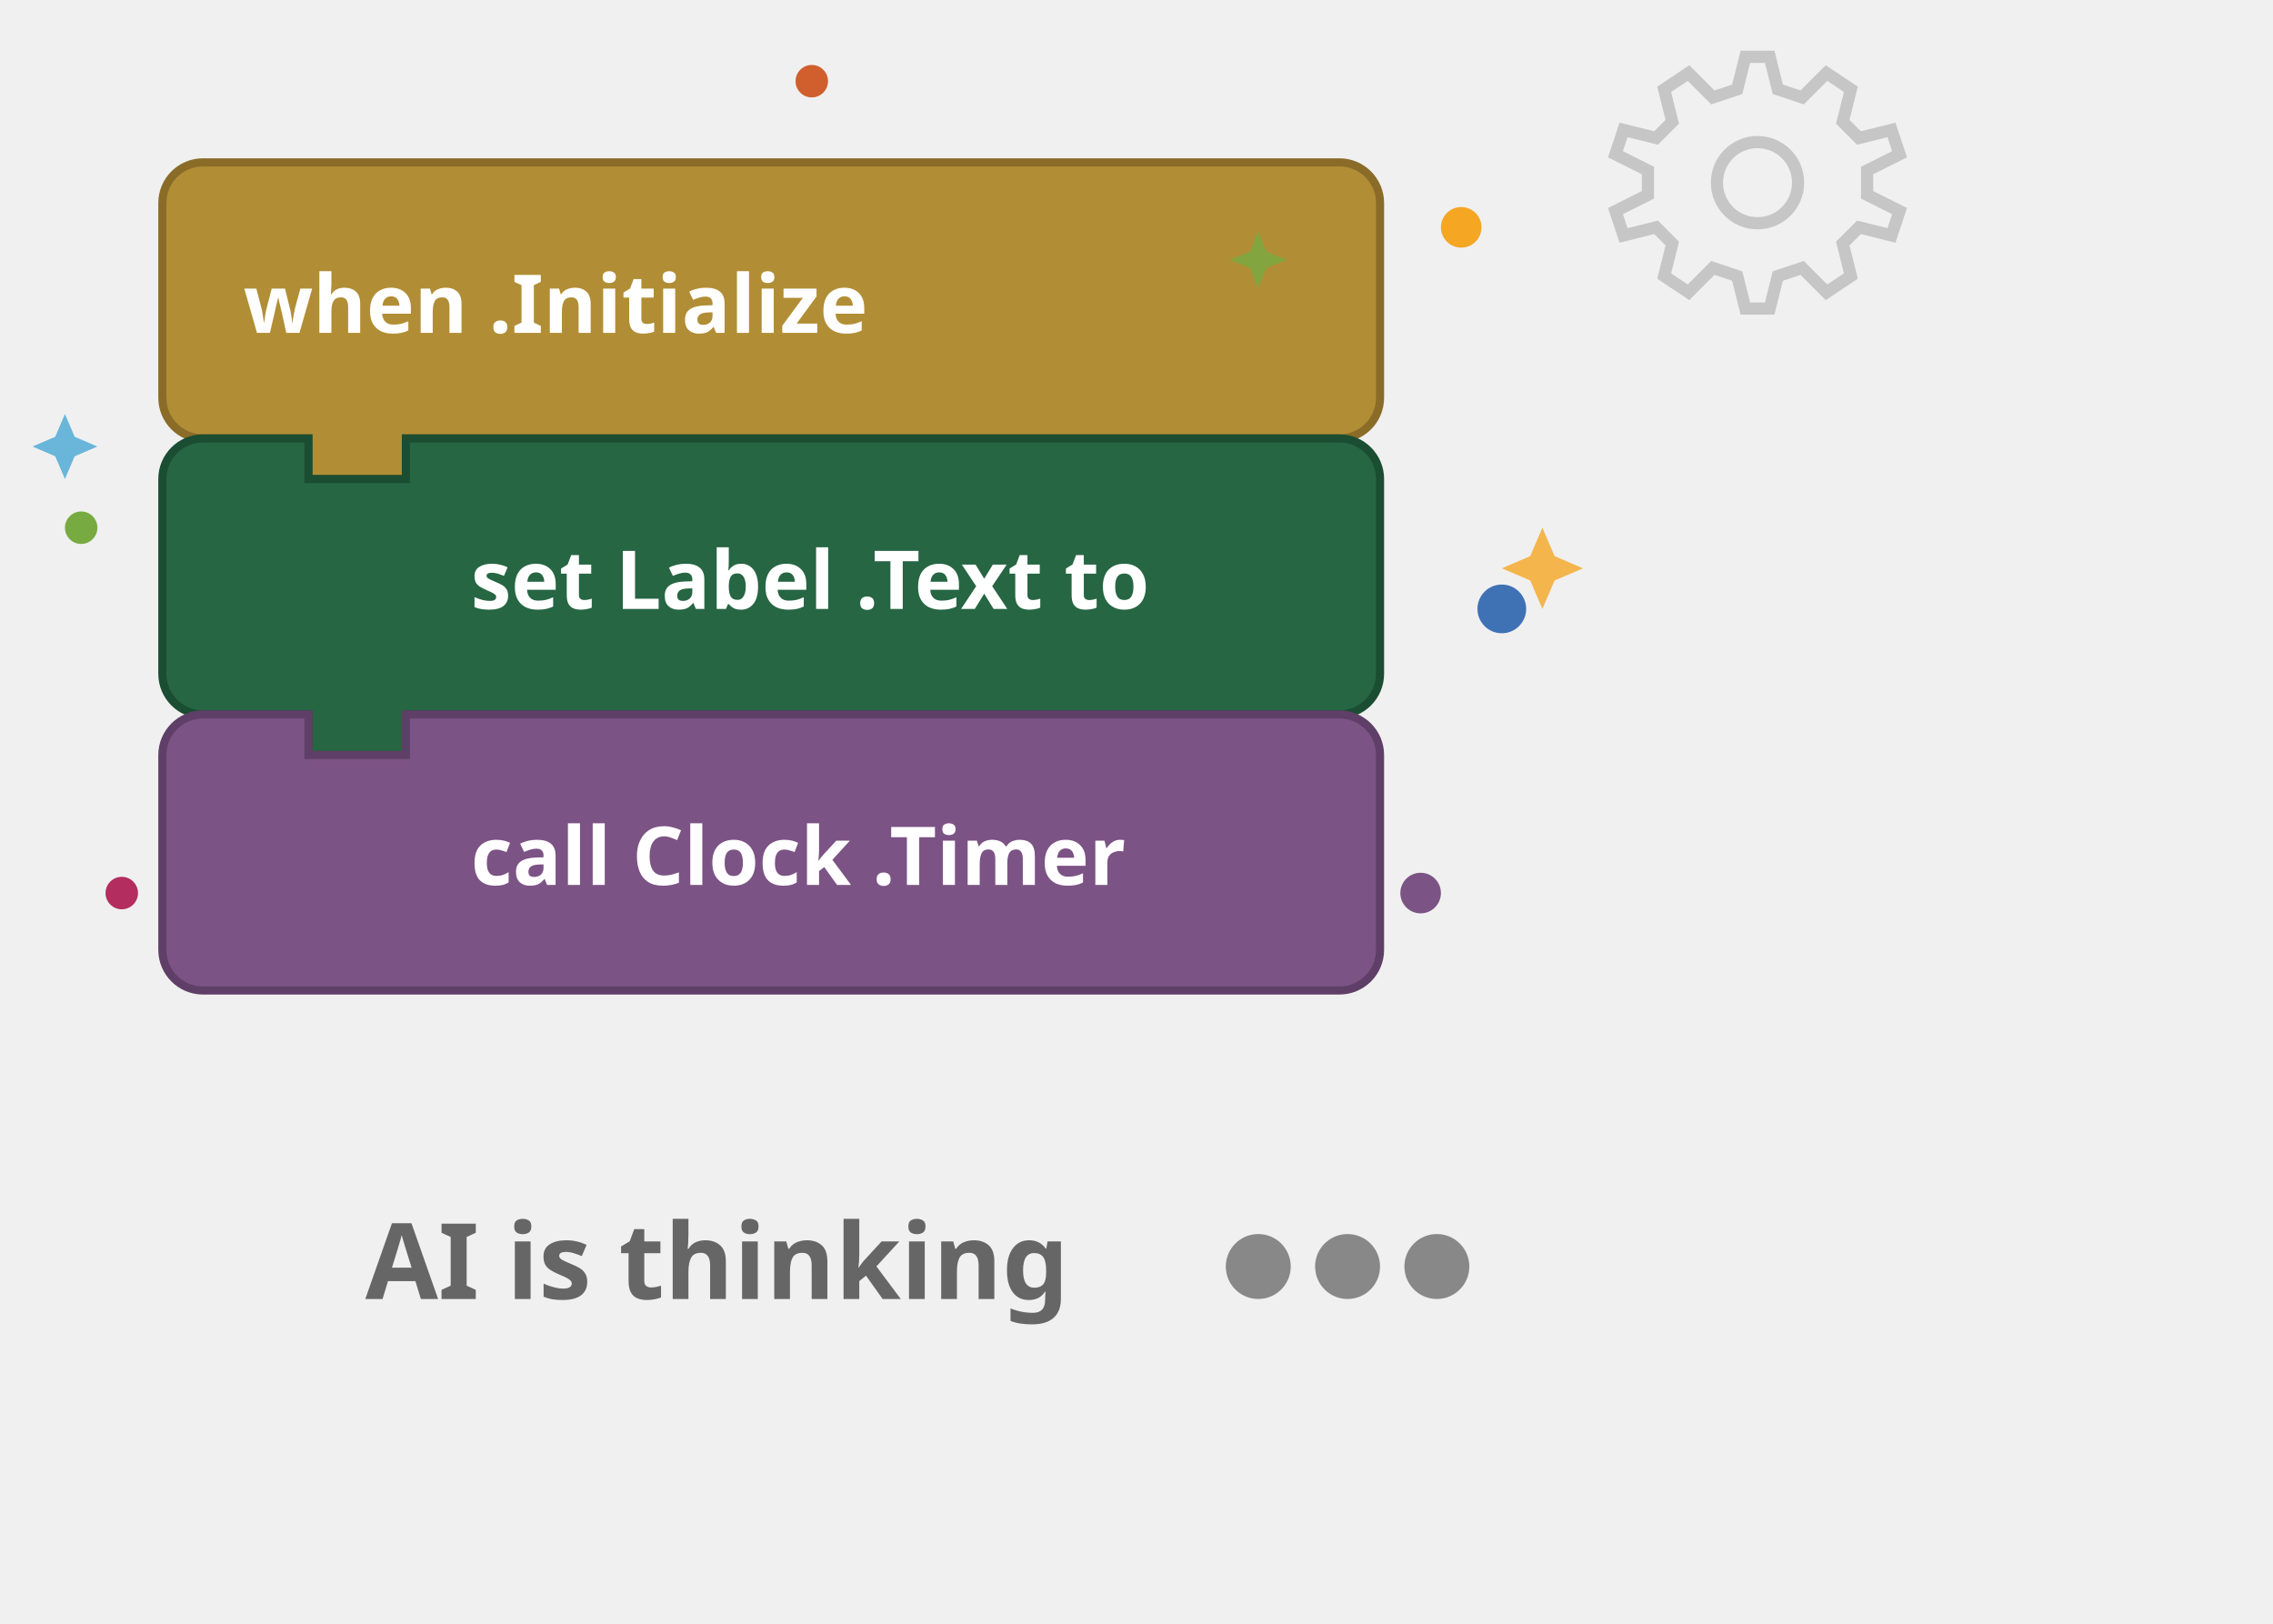
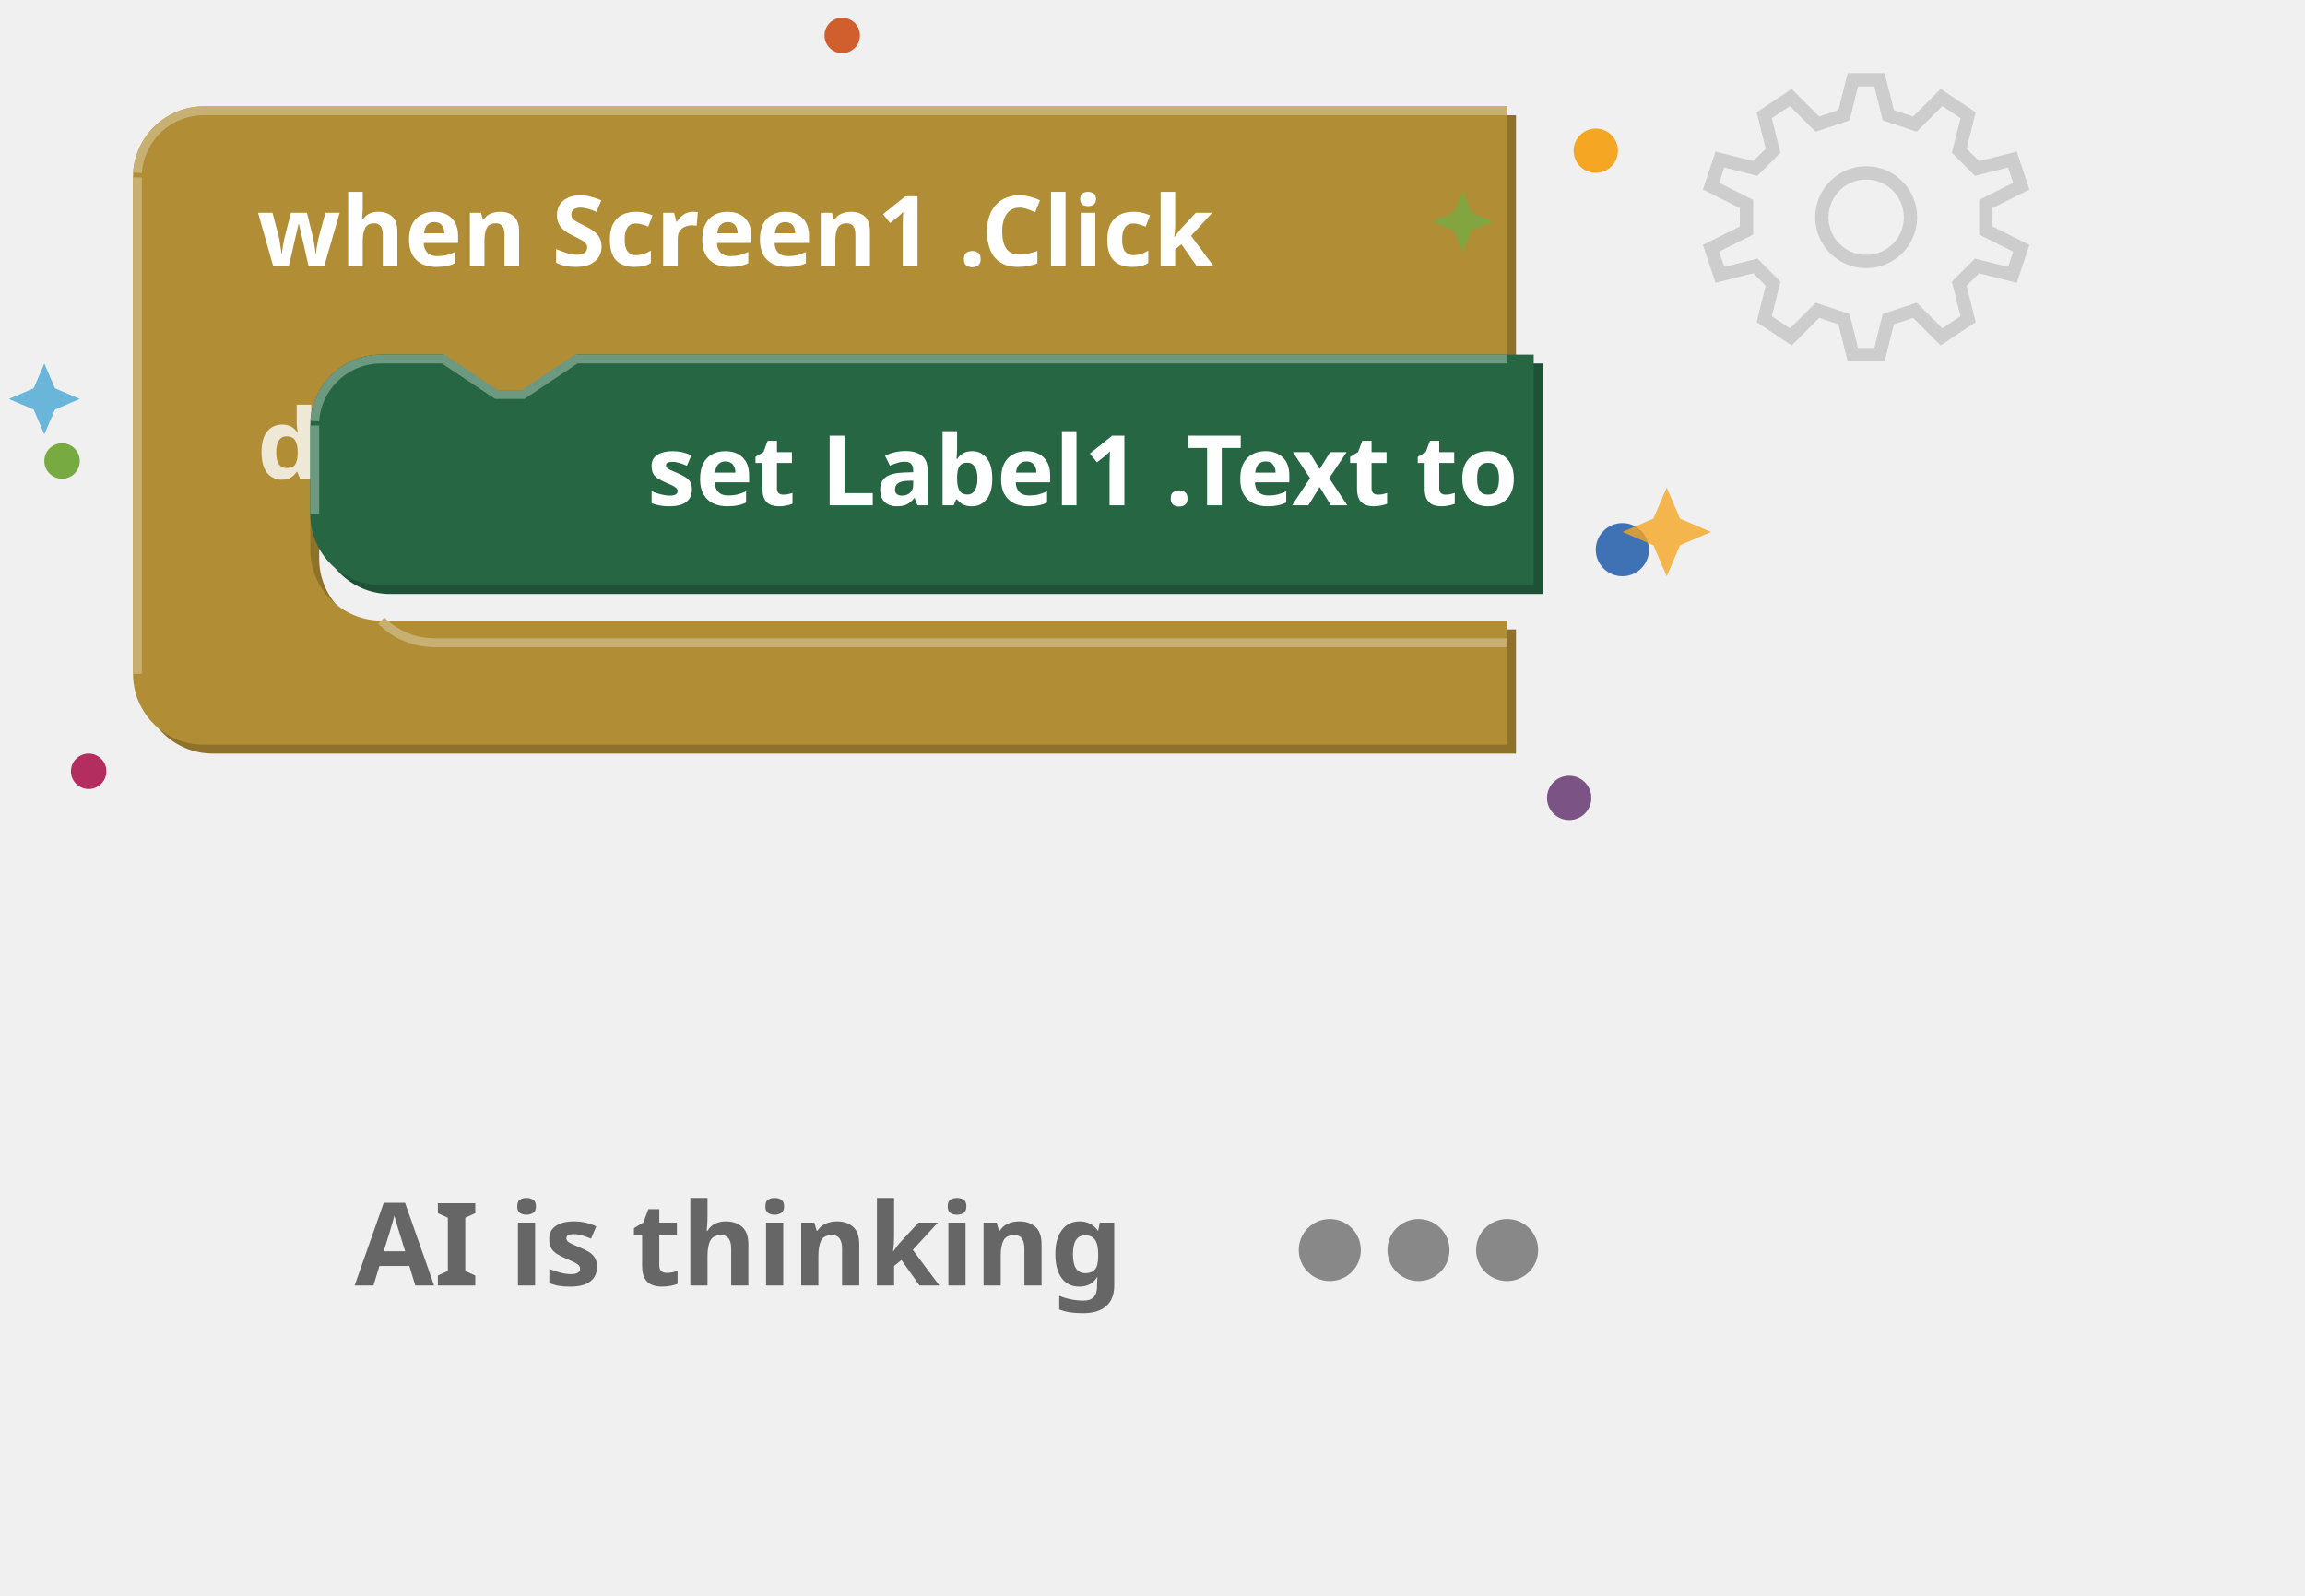
- <svg xmlns="http://www.w3.org/2000/svg" viewBox="0 0 280 200" width="280" height="200">
+ <svg xmlns="http://www.w3.org/2000/svg" viewBox="0 0 260 180" width="260" height="180">
  <defs>
    <style>
-       /* Blocks float gently - entire stack moves together */
      .ai-stack { animation: aiFloat 3s ease-in-out infinite; }
      @keyframes aiFloat {
        0%, 100% { transform: translateY(0); }
        50%      { transform: translateY(-5px); }
      }
- 
-       /* Sparkles around the blocks */
      .sparkle { animation: sparklePop 2s ease-in-out infinite; }
-       .sparkle-d1 { animation-delay: 0s; }
-       .sparkle-d2 { animation-delay: 0.5s; }
-       .sparkle-d3 { animation-delay: 1s; }
-       .sparkle-d4 { animation-delay: 1.5s; }
-       .sparkle-d5 { animation-delay: 0.3s; }
-       .sparkle-d6 { animation-delay: 0.8s; }
+       .sp-d1 { animation-delay: 0s; }
+       .sp-d2 { animation-delay: 0.5s; }
+       .sp-d3 { animation-delay: 1s; }
+       .sp-d4 { animation-delay: 1.5s; }
+       .sp-d5 { animation-delay: 0.3s; }
+       .sp-d6 { animation-delay: 0.8s; }
      @keyframes sparklePop {
        0%, 100% { opacity: 0; transform: scale(0.3); }
        50%      { opacity: 1; transform: scale(1); }
      }
- 
-       /* Rotating gear */
-       .gear-wrap { transform-origin: 216.5px 22.5px; animation: spin 4s linear infinite; }
-       @keyframes spin {
-         from { transform: rotate(0deg); }
-         to   { transform: rotate(360deg); }
-       }
- 
-       /* Pulsing dots for "thinking" */
+       .gear-wrap { transform-origin: 210px 25px; animation: spin 4s linear infinite; }
+       @keyframes spin { from { transform: rotate(0deg); } to { transform: rotate(360deg); } }
      .dot { animation: dotPulse 1.5s ease-in-out infinite; }
      .dot-d1 { animation-delay: 0s; }
      .dot-d2 { animation-delay: 0.3s; }
      .dot-d3 { animation-delay: 0.6s; }
      @keyframes dotPulse {
        0%, 100% { opacity: 0.2; }
        50%      { opacity: 1; }
      }
- 
-       .block-text { font-family: sans-serif; font-size: 10px; font-weight: bold; fill: #fff; }
+       .bt { font-family: sans-serif; font-size: 11px; font-weight: bold; fill: #fff; }
      .label-text { font-family: sans-serif; font-size: 13px; fill: #666; font-weight: 600; }
    </style>
  </defs>
  <g class="gear-wrap">
-     <path d="M 215,38 L 218,38 L 219,34 L 222,33 L 225,36 L 228,34 L 227,30 L 229,28 L 233,29 L 234,26 L 230,24 L 230,21 L 234,19 L 233,16 L 229,17 L 227,15 L 228,11 L 225,9 L 222,12 L 219,11 L 218,7 L 215,7 L 214,11 L 211,12 L 208,9 L 205,11 L 206,15 L 204,17 L 200,16 L 199,19 L 203,21 L 203,24 L 199,26 L 200,29 L 204,28 L 206,30 L 205,34 L 208,36 L 211,33 L 214,34 Z" fill="none" stroke="#aaa" stroke-width="1.5" opacity="0.6" />
-     <circle cx="216.5" cy="22.5" r="5" fill="none" stroke="#aaa" stroke-width="1.5" opacity="0.6" />
+     <path d="M 209,40 L 212,40 L 213,36 L 216,35 L 219,38 L 222,36 L 221,32 L 223,30 L 227,31 L 228,28 L 224,26 L 224,23 L 228,21 L 227,18 L 223,19 L 221,17 L 222,13 L 219,11 L 216,14 L 213,13 L 212,9 L 209,9 L 208,13 L 205,14 L 202,11 L 199,13 L 200,17 L 198,19 L 194,18 L 193,21 L 197,23 L 197,26 L 193,28 L 194,31 L 198,30 L 200,32 L 199,36 L 202,38 L 205,35 L 208,36 Z" fill="none" stroke="#aaa" stroke-width="1.5" opacity="0.5" />
+     <circle cx="210.5" cy="24.5" r="5" fill="none" stroke="#aaa" stroke-width="1.5" opacity="0.5" />
  </g>
-   <g transform="translate(20, 20)">
+   <g transform="translate(15, 12)">
    <g class="ai-stack">
-       <path d="M 0,5 A 5,5 0 0,1 5,0 L 145,0 A 5,5 0 0,1 150,5 L 150,29 A 5,5 0 0,1 145,34 L 30,34 L 30,39 L 18,39 L 18,34 L 5,34 A 5,5 0 0,1 0,29 Z" fill="#B18E35" stroke="#8a6c28" stroke-width="1" />
-       <text class="block-text" x="10" y="21">when .Initialize</text>
-       <g transform="translate(0, 34)">
-         <path d="M 0,5 A 5,5 0 0,1 5,0 L 18,0 L 18,5 L 30,5 L 30,0 L 145,0 A 5,5 0 0,1 150,5 L 150,29 A 5,5 0 0,1 145,34 L 30,34 L 30,39 L 18,39 L 18,34 L 5,34 A 5,5 0 0,1 0,29 Z" fill="#266643" stroke="#1a4d31" stroke-width="1" />
-         <text class="block-text" x="38" y="21">set Label .Text to</text>
-       </g>
-       <g transform="translate(0, 68)">
-         <path d="M 0,5 A 5,5 0 0,1 5,0 L 18,0 L 18,5 L 30,5 L 30,0 L 145,0 A 5,5 0 0,1 150,5 L 150,29 A 5,5 0 0,1 145,34 L 5,34 A 5,5 0 0,1 0,29 Z" fill="#7C5385" stroke="#5f3f67" stroke-width="1" />
-         <text class="block-text" x="38" y="21">call Clock .Timer</text>
+       <path transform="translate(1,1)" fill="#8e722a" d="m 0,0 m 0,8 a 8 8 0 0,1 8,-8 h 147 V 28 H 50 l -6,4 -3,0 -6,-4 h -7 a 8 8 0 0,0 -8,8 v 14 a 8 8 0 0,0 8,8 H 155 V 72 h -147 a 8 8 0 0,1 -8,-8 z" />
+       <path fill="#b18e35" stroke="none" d="m 0,0 m 0,8 a 8 8 0 0,1 8,-8 h 147 V 28 H 50 l -6,4 -3,0 -6,-4 h -7 a 8 8 0 0,0 -8,8 v 14 a 8 8 0 0,0 8,8 H 155 V 72 h -147 a 8 8 0 0,1 -8,-8 z" />
+       <path fill="none" stroke="#c8b072" stroke-width="1" d="m 0.5,7.5 a 7.5 7.5 0 0,1 7.5,-7 H 155 M 28,58 a 8.5 8.5 0 0,0 6,2.5 H 155 M 0.5,64 V 8" />
+       <text class="bt" x="14" y="18">when Screen1 .Click</text>
+       <text class="bt" x="14" y="42" font-size="10" opacity="0.8">do</text>
+       <g transform="translate(20, 28)">
+         <path transform="translate(1,1)" fill="#1e5236" d="m 0,0 m 0,8 a 8 8 0 0,1 8,-8 h 7 l 6,4 3,0 6,-4 h 108 V 26 h -130 a 8 8 0 0,1 -8,-8 z" />
+         <path fill="#266643" stroke="none" d="m 0,0 m 0,8 a 8 8 0 0,1 8,-8 h 7 l 6,4 3,0 6,-4 h 108 V 26 h -130 a 8 8 0 0,1 -8,-8 z" />
+         <path fill="none" stroke="#6d9980" stroke-width="1" d="m 0.5,7.5 a 7.5 7.5 0 0,1 7.5,-7 H 15 l 6,4 3,0 6,-4 H 135 M 0.5,18 V 8" />
+         <text class="bt" x="38" y="17">set Label1 .Text  to</text>
      </g>
    </g>
  </g>
-   <g transform="translate(20, 20)">
-     <circle class="sparkle sparkle-d1" cx="160" cy="8" r="2.5" fill="#F5A623" />
-     <circle class="sparkle sparkle-d2" cx="-10" cy="45" r="2" fill="#77AB41" />
-     <circle class="sparkle sparkle-d3" cx="165" cy="55" r="3" fill="#3F71B5" />
-     <circle class="sparkle sparkle-d4" cx="-5" cy="90" r="2" fill="#B32D5E" />
-     <circle class="sparkle sparkle-d5" cx="155" cy="90" r="2.5" fill="#7C5385" />
-     <circle class="sparkle sparkle-d6" cx="80" cy="-10" r="2" fill="#D05F2D" />
+   <g transform="translate(15, 12)">
+     <circle class="sparkle sp-d1" cx="165" cy="5" r="2.5" fill="#F5A623" />
+     <circle class="sparkle sp-d2" cx="-8" cy="40" r="2" fill="#77AB41" />
+     <circle class="sparkle sp-d3" cx="168" cy="50" r="3" fill="#3F71B5" />
+     <circle class="sparkle sp-d4" cx="-5" cy="75" r="2" fill="#B32D5E" />
+     <circle class="sparkle sp-d5" cx="162" cy="78" r="2.5" fill="#7C5385" />
+     <circle class="sparkle sp-d6" cx="80" cy="-8" r="2" fill="#D05F2D" />
  </g>
-   <g class="sparkle sparkle-d2" transform="translate(190, 70)">
+   <g class="sparkle sp-d2" transform="translate(188, 60)">
    <path d="M 0,-5 L 1.5,-1.5 L 5,0 L 1.5,1.5 L 0,5 L -1.5,1.5 L -5,0 L -1.5,-1.5 Z" fill="#F5A623" opacity="0.8" />
  </g>
-   <g class="sparkle sparkle-d4" transform="translate(8, 55)">
+   <g class="sparkle sp-d4" transform="translate(5, 45)">
    <path d="M 0,-4 L 1.2,-1.2 L 4,0 L 1.2,1.2 L 0,4 L -1.2,1.2 L -4,0 L -1.2,-1.2 Z" fill="#49A6D4" opacity="0.8" />
  </g>
-   <g class="sparkle sparkle-d6" transform="translate(155, 32)">
+   <g class="sparkle sp-d6" transform="translate(165, 25)">
    <path d="M 0,-3.5 L 1,-1 L 3.5,0 L 1,1 L 0,3.5 L -1,1 L -3.5,0 L -1,-1 Z" fill="#77AB41" opacity="0.8" />
  </g>
-   <text class="label-text" x="45" y="160">AI is thinking</text>
-   <circle class="dot dot-d1" cx="155" cy="156" r="4" fill="#888" />
-   <circle class="dot dot-d2" cx="166" cy="156" r="4" fill="#888" />
-   <circle class="dot dot-d3" cx="177" cy="156" r="4" fill="#888" />
+   <text class="label-text" x="40" y="145">AI is thinking</text>
+   <circle class="dot dot-d1" cx="150" cy="141" r="3.5" fill="#888" />
+   <circle class="dot dot-d2" cx="160" cy="141" r="3.5" fill="#888" />
+   <circle class="dot dot-d3" cx="170" cy="141" r="3.5" fill="#888" />
</svg>
